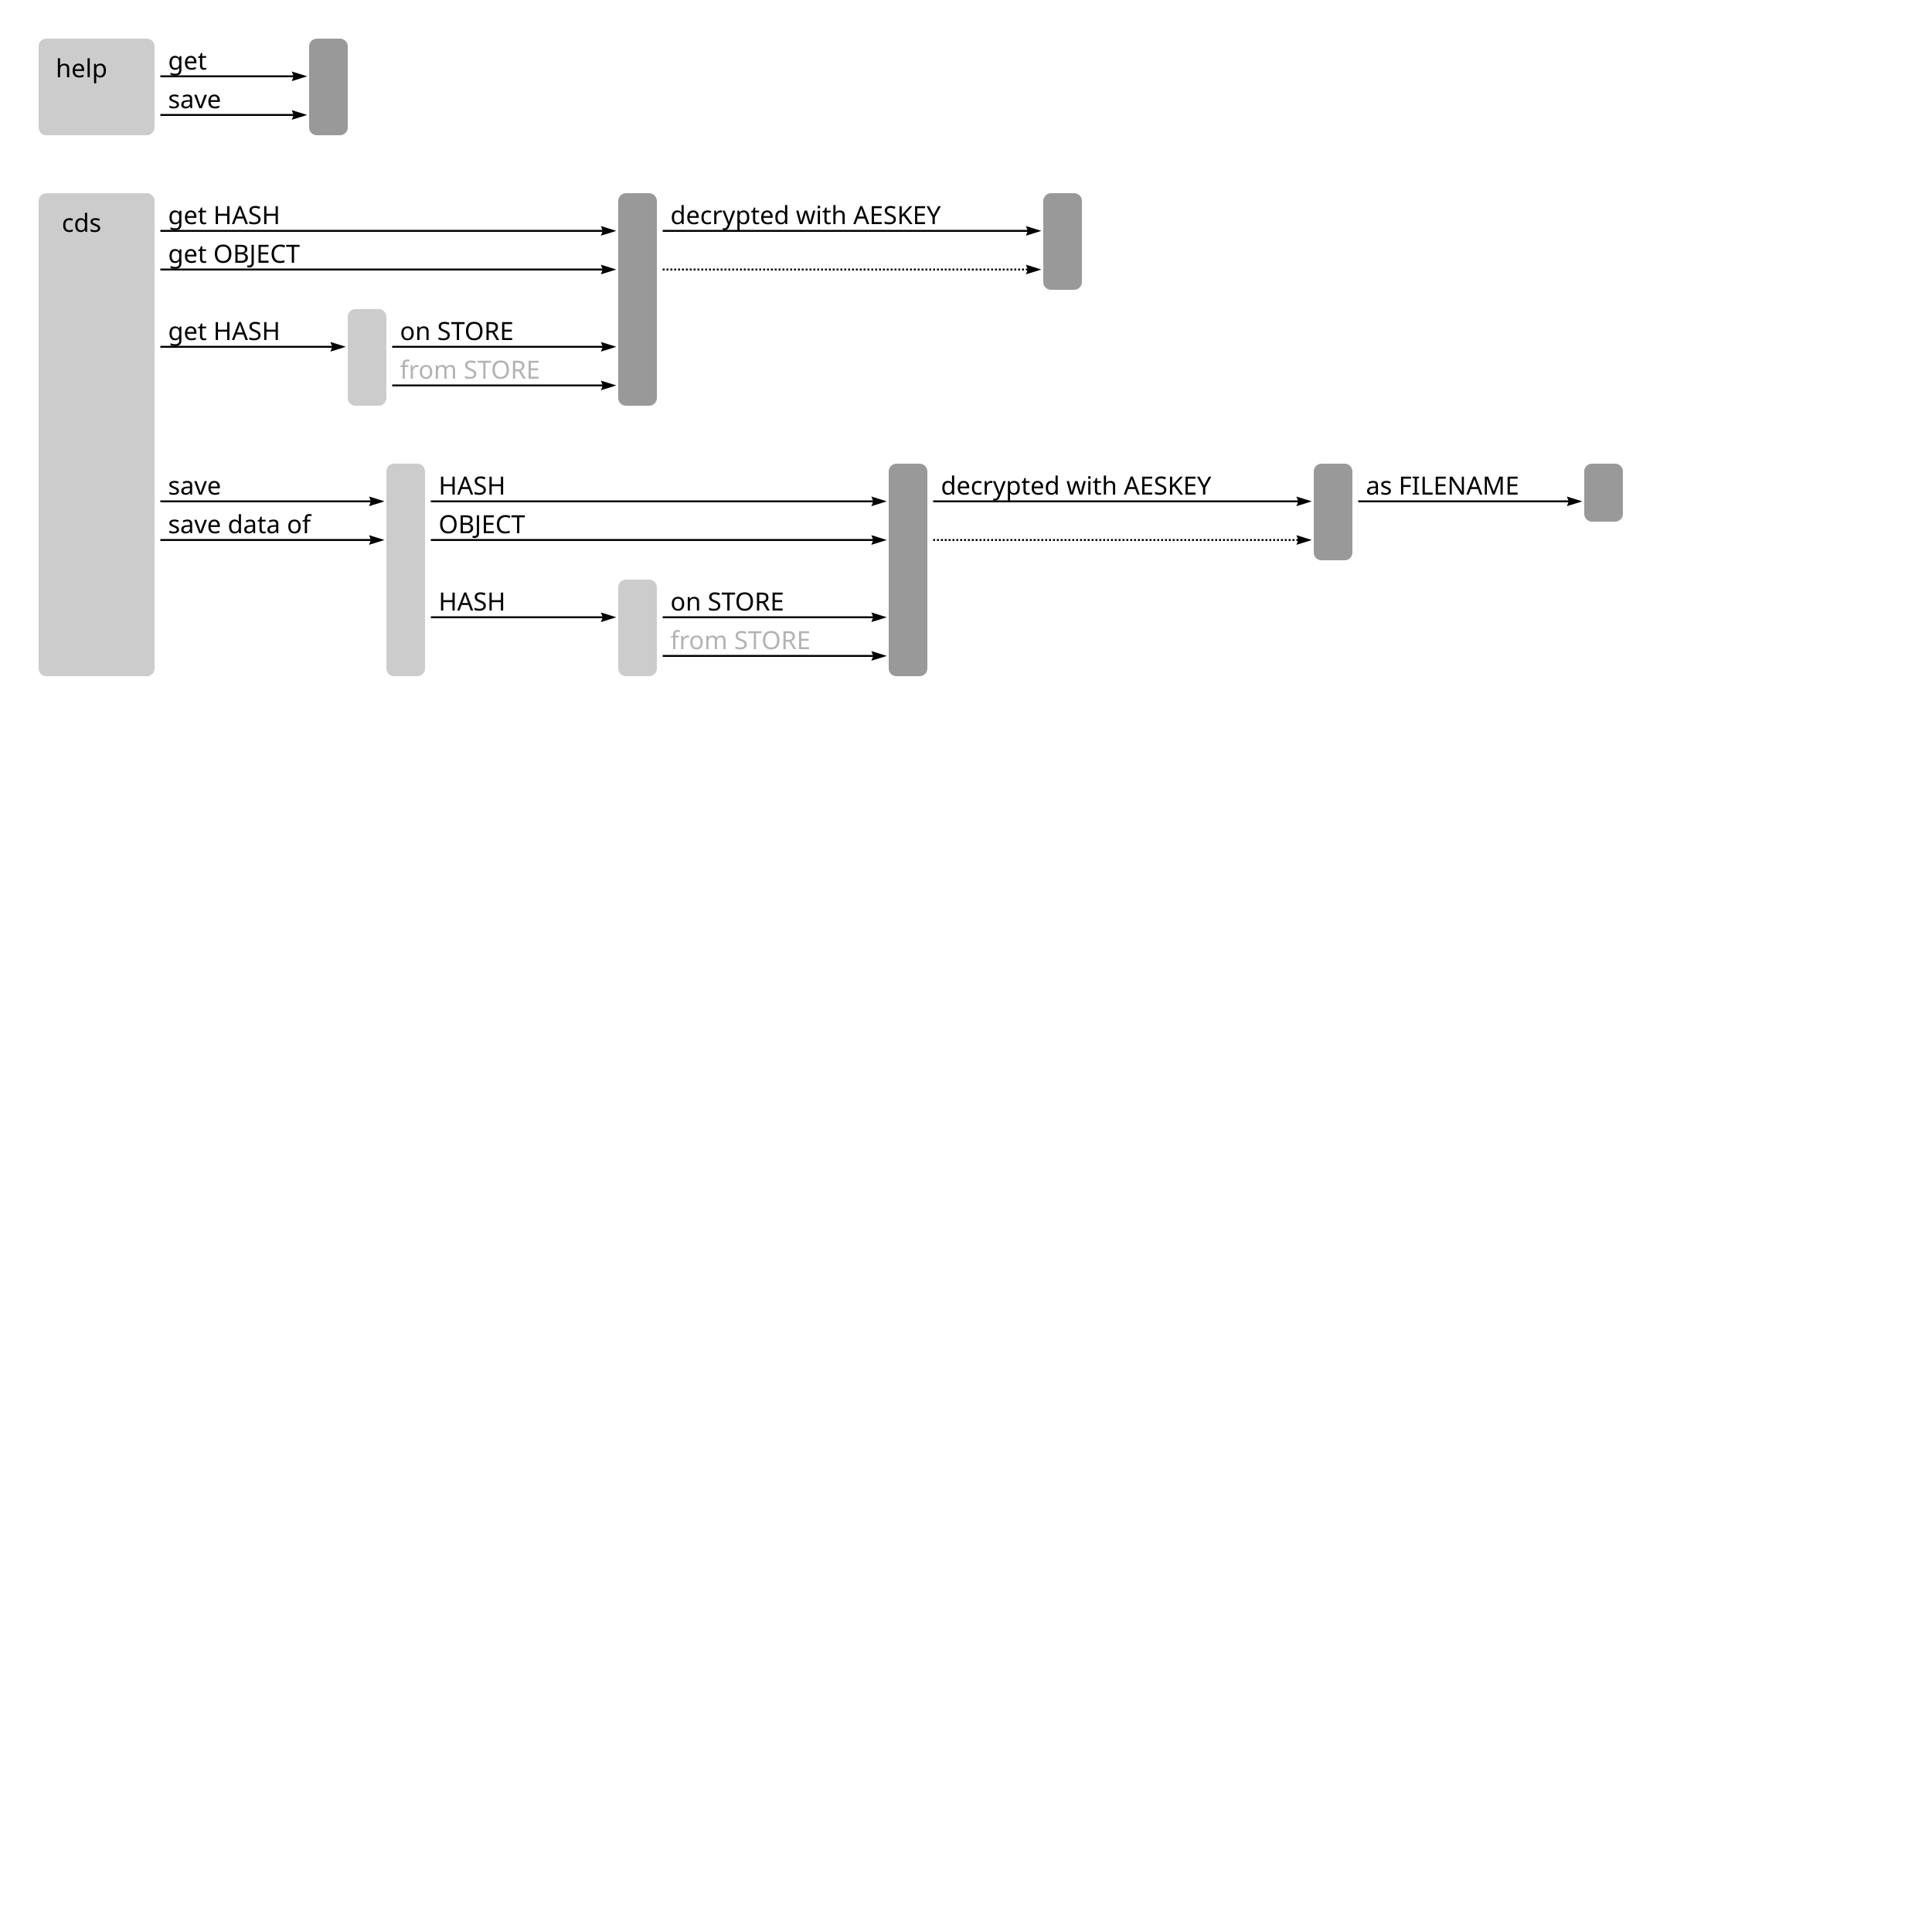
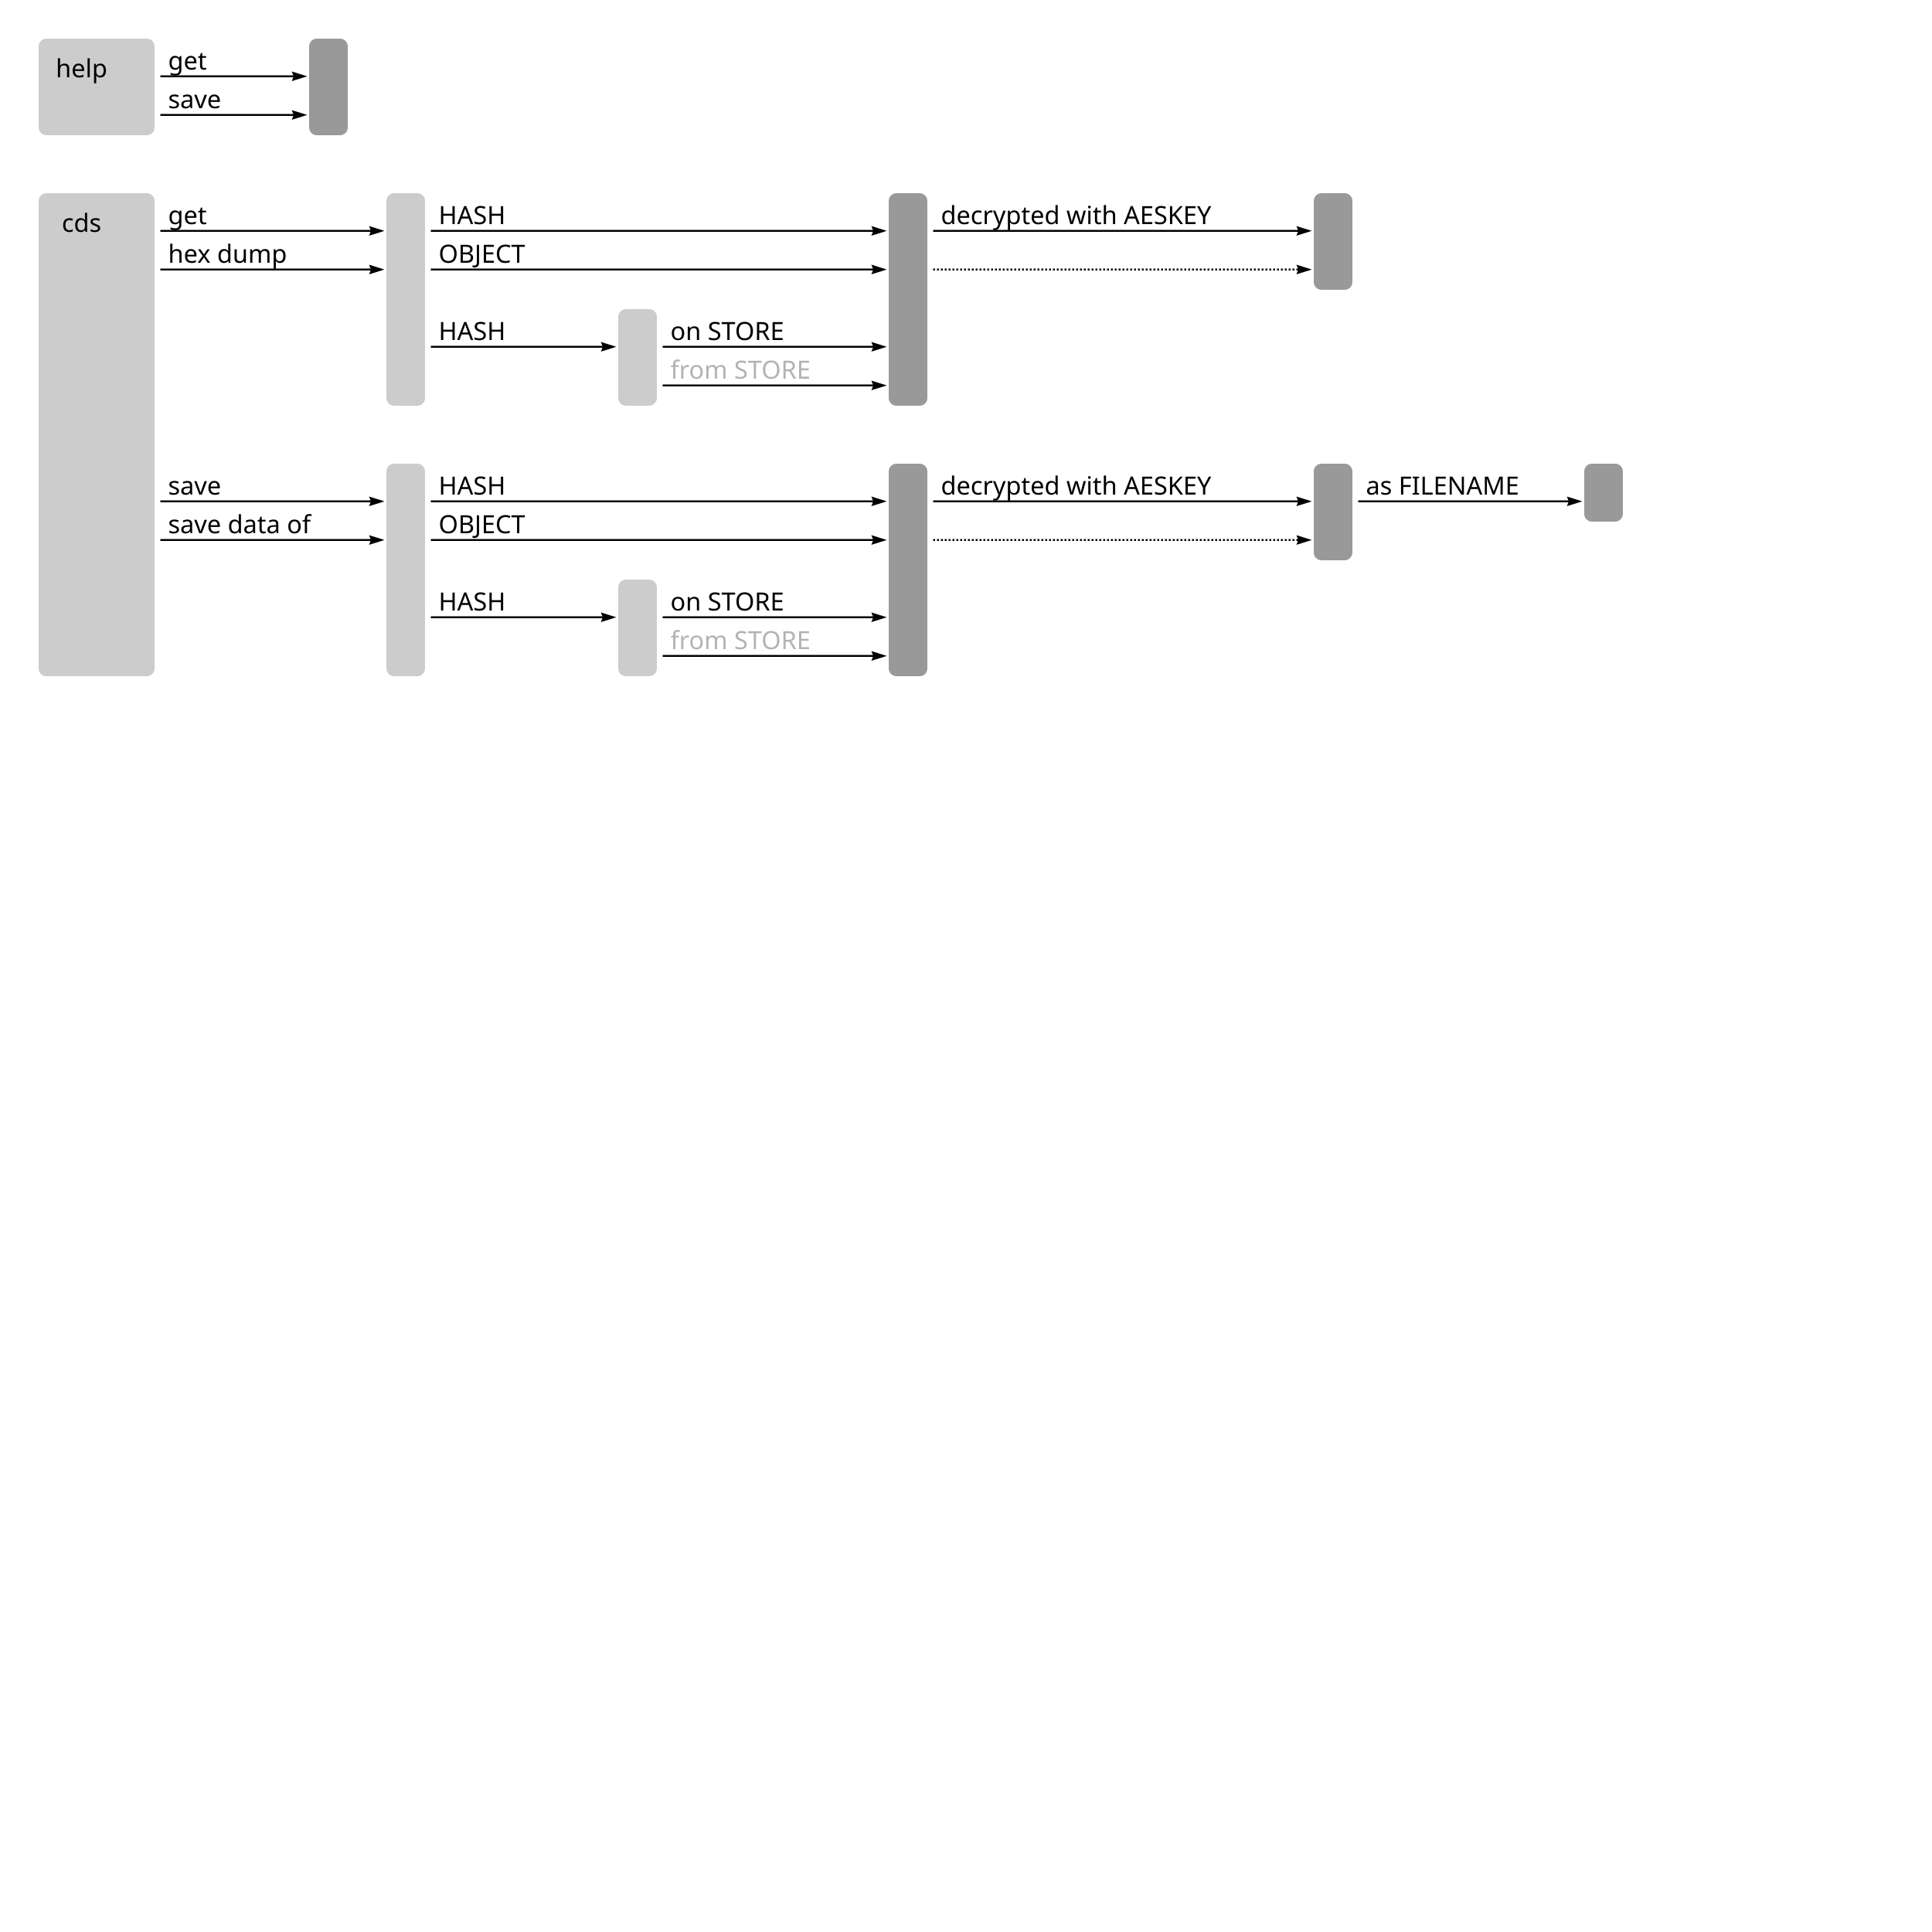
<svg xmlns="http://www.w3.org/2000/svg" width="1000" height="1000" id="svg2" version="1.1">
  <defs id="defs4">
    <marker id="arrow000000" refX="0" refY="0" orient="auto" style="overflow:visible">
      <path style="fill:#000000" d="M -6,2.5 2,0 -6,-2.5 -5,0 Z" id="path2" />
    </marker>
  </defs>
  <g id="layer1">
    <rect rx="4" y="240" x="200" height="110" width="20" id="rect4235" style="fill:#cccccc" />
-     <rect style="fill:#cccccc" id="rect4225" width="20" height="50" x="180" y="160" rx="4" />
-     <rect rx="4" y="100" x="540" height="50" width="20" id="rect3066" style="fill:#999999">
+     <rect style="fill:#cccccc" id="rect4225" width="20" height="50" x="320" y="160" rx="4" />
+     <rect rx="4" y="100" x="680" height="50" width="20" id="rect3066" style="fill:#999999">
      </rect>
-     <rect style="fill:#999999" id="rect4467" width="20" height="110" x="320" y="100" rx="4" />
+     <rect style="fill:#999999" id="rect4467" width="20" height="110" x="460" y="100" rx="4" />
    <rect rx="4" y="100" x="20" height="250" width="60" id="rect4433" style="fill:#cccccc" />
    <text xml:space="preserve" style="line-height:0%;font-family:'Source Sans Pro';-inkscape-font-specification:'Lato Semi-Light';text-align:center;text-anchor:middle;fill:#000000" x="50" y="120" id="text4435">
      <tspan id="tspan4437" x="50" y="120" style="font-size:13px;line-height:1.25">cds</tspan>
    </text>
-     <path id="path4447" d="m 83,119.5 234,0" style="fill:none;marker-end:url(#arrow000000);stroke:#000000;stroke-linecap:butt;stroke-width:1px" />
-     <text id="text4449" y="116" x="87" style="line-height:0%;font-family:'Source Sans Pro';-inkscape-font-specification:'Lato Semi-Light';text-align:start;text-anchor:start;fill:#000000" xml:space="preserve">
-       <tspan y="116" x="87" id="tspan4451" style="font-size:13px;line-height:1.25">get HASH</tspan>
+     <path id="path4447" d="M 223,119.5 H 457" style="fill:none;stroke:#000000;stroke-width:1px;stroke-linecap:butt;marker-end:url(#arrow000000)" />
+     <text id="text4449" y="116" x="227" style="line-height:0%;font-family:'Source Sans Pro';-inkscape-font-specification:'Lato Semi-Light';text-align:start;text-anchor:start;fill:#000000" xml:space="preserve">
+       <tspan y="116" x="227" id="tspan4451" style="font-size:13px;line-height:1.25">HASH</tspan>
    </text>
-     <text id="text4471" y="176" x="207" style="line-height:0%;font-family:'Source Sans Pro';-inkscape-font-specification:'Lato Semi-Light';text-align:start;text-anchor:start;fill:#000000" xml:space="preserve">
-       <tspan y="176" x="207" id="tspan4473" style="font-size:13px;line-height:1.25">on STORE</tspan>
+     <text id="text4471" y="176" x="347" style="line-height:0%;font-family:'Source Sans Pro';-inkscape-font-specification:'Lato Semi-Light';text-align:start;text-anchor:start;fill:#000000" xml:space="preserve">
+       <tspan y="176" x="347" id="tspan4473" style="font-size:13px;line-height:1.25">on STORE</tspan>
    </text>
    <rect style="fill:#cccccc" id="rect3022" width="60" height="50" x="20" y="20" rx="4" />
    <text id="text3024" y="40" x="50" style="line-height:0%;font-family:'Source Sans Pro';-inkscape-font-specification:'Lato Semi-Light';text-align:center;text-anchor:middle;fill:#000000" xml:space="preserve">
      <tspan y="40" x="50" id="tspan3026" style="font-size:13px;line-height:1.25">help</tspan>
    </text>
    <rect style="fill:#999999" id="rect3028" width="20" height="50" x="160" y="20" rx="4">
      </rect>
    <path style="fill:none;marker-end:url(#arrow000000);stroke:#000000;stroke-linecap:butt;stroke-width:1px" d="m 83,39.5 74,0" id="path3030" />
    <text xml:space="preserve" style="line-height:0%;font-family:'Source Sans Pro';-inkscape-font-specification:'Lato Semi-Light';text-align:start;text-anchor:start;fill:#000000" x="87" y="36" id="text3032">
      <tspan id="tspan3036" x="87" y="36" style="font-size:13px;line-height:1.25">get</tspan>
    </text>
-     <path id="path3054" d="m 343,119.5 194,0" style="fill:none;marker-end:url(#arrow000000);stroke:#000000;stroke-linecap:butt;stroke-width:1px" />
-     <text id="text3056" y="116" x="347" style="line-height:0%;font-family:'Source Sans Pro';-inkscape-font-specification:'Lato Semi-Light';text-align:start;text-anchor:start;fill:#000000" xml:space="preserve">
-       <tspan y="116" x="347" id="tspan3060" style="font-size:13px;line-height:1.25">decrypted with AESKEY</tspan>
+     <path id="path3054" d="M 483,119.5 H 677" style="fill:none;stroke:#000000;stroke-width:1px;stroke-linecap:butt;marker-end:url(#arrow000000)" />
+     <text id="text3056" y="116" x="487" style="line-height:0%;font-family:'Source Sans Pro';-inkscape-font-specification:'Lato Semi-Light';text-align:start;text-anchor:start;fill:#000000" xml:space="preserve">
+       <tspan y="116" x="487" id="tspan3060" style="font-size:13px;line-height:1.25">decrypted with AESKEY</tspan>
    </text>
-     <path id="path3064" d="m 343,139.5 194,0" style="fill:none;marker-end:url(#arrow000000);stroke:#000000;stroke-dasharray:1, 1;stroke-dashoffset:0;stroke-linecap:butt;stroke-miterlimit:4;stroke-width:1" />
+     <path id="path3064" d="M 483,139.5 H 677" style="fill:none;stroke:#000000;stroke-width:1;stroke-linecap:butt;stroke-miterlimit:4;stroke-dasharray:1, 1;stroke-dashoffset:0;marker-end:url(#arrow000000)" />
    <rect style="fill:#999999" id="rect3033" width="20" height="50" x="680" y="240" rx="4" />
    <rect style="fill:#cccccc" id="rect3039" width="20" height="50" x="320" y="300" rx="4" />
    <rect rx="4" y="240" x="460" height="110" width="20" id="rect3041" style="fill:#999999" />
    <path style="fill:none;stroke:#000000;stroke-width:1px;stroke-linecap:butt;marker-end:url(#arrow000000)" d="M 83,259.5 H 197" id="path3043" />
    <text xml:space="preserve" style="line-height:0%;font-family:'Source Sans Pro';-inkscape-font-specification:'Lato Semi-Light';text-align:start;text-anchor:start;fill:#000000" x="87" y="256" id="text3045">
      <tspan id="tspan3049" x="87" y="256" style="font-size:13px;line-height:1.25">save</tspan>
    </text>
    <path style="fill:none;stroke:#000000;stroke-width:1px;stroke-linecap:butt;marker-end:url(#arrow000000)" d="M 343,319.5 H 457" id="path3053" />
    <text xml:space="preserve" style="line-height:0%;font-family:'Source Sans Pro';-inkscape-font-specification:'Lato Semi-Light';text-align:start;text-anchor:start;fill:#000000" x="347" y="316" id="text3055">
      <tspan id="tspan3059" x="347" y="316" style="font-size:13px;line-height:1.25">on STORE</tspan>
    </text>
    <rect rx="4" y="240" x="820" height="30" width="20" id="rect3067" style="fill:#999999">
      </rect>
    <path id="path3071" d="M 703,259.5 H 817" style="fill:none;stroke:#000000;stroke-width:1px;stroke-linecap:butt;marker-end:url(#arrow000000)" />
    <text id="text3073" y="256" x="707" style="line-height:0%;font-family:'Source Sans Pro';-inkscape-font-specification:'Lato Semi-Light';text-align:start;text-anchor:start;fill:#000000" xml:space="preserve">
      <tspan y="256" x="707" id="tspan3077" style="font-size:13px;line-height:1.25">as FILENAME</tspan>
    </text>
    <path style="fill:none;stroke:#000000;stroke-width:1px;stroke-linecap:butt;marker-end:url(#arrow000000)" d="M 483,259.5 H 677" id="path3097" />
    <text xml:space="preserve" style="line-height:0%;font-family:'Source Sans Pro';-inkscape-font-specification:'Lato Semi-Light';text-align:start;text-anchor:start;fill:#000000" x="487" y="256" id="text3099">
      <tspan id="tspan3103" x="487" y="256" style="font-size:13px;line-height:1.25">decrypted with AESKEY</tspan>
    </text>
    <path style="fill:none;stroke:#000000;stroke-width:1;stroke-linecap:butt;stroke-miterlimit:4;stroke-dasharray:1, 1;stroke-dashoffset:0;marker-end:url(#arrow000000)" d="M 483,279.5 H 677" id="path3107" />
    <path id="path3109" d="M 83,279.5 H 197" style="fill:none;stroke:#000000;stroke-width:1px;stroke-linecap:butt;marker-end:url(#arrow000000)" />
    <text id="text3111" y="276" x="87" style="line-height:0%;font-family:'Source Sans Pro';-inkscape-font-specification:'Lato Semi-Light';text-align:start;text-anchor:start;fill:#000000" xml:space="preserve">
      <tspan y="276" x="87" id="tspan3115" style="font-size:13px;line-height:1.25">save data of</tspan>
    </text>
-     <path style="fill:none;marker-end:url(#arrow000000);stroke:#000000;stroke-linecap:butt;stroke-width:1px" d="m 83,179.5 94,0" id="path4217" />
-     <text xml:space="preserve" style="line-height:0%;font-family:'Source Sans Pro';-inkscape-font-specification:'Lato Semi-Light';text-align:start;text-anchor:start;fill:#000000" x="87" y="176" id="text4219">
-       <tspan id="tspan4223" x="87" y="176" style="font-size:13px;line-height:1.25">get HASH</tspan>
+     <path style="fill:none;stroke:#000000;stroke-width:1px;stroke-linecap:butt;marker-end:url(#arrow000000)" d="m 223,179.5 h 94" id="path4217" />
+     <text xml:space="preserve" style="line-height:0%;font-family:'Source Sans Pro';-inkscape-font-specification:'Lato Semi-Light';text-align:start;text-anchor:start;fill:#000000" x="227" y="176" id="text4219">
+       <tspan id="tspan4223" x="227" y="176" style="font-size:13px;line-height:1.25">HASH</tspan>
    </text>
-     <path id="path4469" d="m 203,179.5 114,0" style="fill:none;marker-end:url(#arrow000000);stroke:#000000;stroke-linecap:butt;stroke-width:1px" />
+     <path id="path4469" d="M 343,179.5 H 457" style="fill:none;stroke:#000000;stroke-width:1px;stroke-linecap:butt;marker-end:url(#arrow000000)" />
    <path id="path4227" d="m 223,319.5 h 94" style="fill:none;stroke:#000000;stroke-width:1px;stroke-linecap:butt;marker-end:url(#arrow000000)" />
    <text id="text4229" y="316" x="227" style="line-height:0%;font-family:'Source Sans Pro';-inkscape-font-specification:'Lato Semi-Light';text-align:start;text-anchor:start;fill:#000000" xml:space="preserve">
      <tspan y="316" x="227" id="tspan4233" style="font-size:13px;line-height:1.25">HASH</tspan>
    </text>
    <path style="fill:none;stroke:#000000;stroke-width:1px;stroke-linecap:butt;marker-end:url(#arrow000000)" d="M 223,259.5 H 457" id="path4237" />
    <text xml:space="preserve" style="line-height:0%;font-family:'Source Sans Pro';-inkscape-font-specification:'Lato Semi-Light';text-align:start;text-anchor:start;fill:#000000" x="227" y="256" id="text4239">
      <tspan id="tspan4243" x="227" y="256" style="font-size:13px;line-height:1.25">HASH</tspan>
    </text>
    <path id="path4245" d="m 83,59.5 74,0" style="fill:none;marker-end:url(#arrow000000);stroke:#000000;stroke-linecap:butt;stroke-width:1px" />
    <text id="text4247" y="56" x="87" style="line-height:0%;font-family:'Source Sans Pro';-inkscape-font-specification:'Lato Semi-Light';text-align:start;text-anchor:start;fill:#000000" xml:space="preserve">
      <tspan y="56" x="87" id="tspan4249" style="font-size:13px;line-height:1.25">save</tspan>
    </text>
    <path id="path4251" d="M 223,279.5 H 457" style="fill:none;stroke:#000000;stroke-width:1px;stroke-linecap:butt;marker-end:url(#arrow000000)" />
    <text id="text4253" y="276" x="227" style="line-height:0%;font-family:'Source Sans Pro';-inkscape-font-specification:'Lato Semi-Light';text-align:start;text-anchor:start;fill:#000000" xml:space="preserve">
      <tspan y="276" x="227" id="tspan4257" style="font-size:13px;line-height:1.25">OBJECT</tspan>
    </text>
-     <path style="fill:none;marker-end:url(#arrow000000);stroke:#000000;stroke-linecap:butt;stroke-width:1px" d="m 83,139.5 234,0" id="path4215" />
-     <text xml:space="preserve" style="line-height:0%;font-family:'Source Sans Pro';-inkscape-font-specification:'Lato Semi-Light';text-align:start;text-anchor:start;fill:#000000" x="87" y="136" id="text4217">
-       <tspan id="tspan4221" x="87" y="136" style="font-size:13px;line-height:1.25">get OBJECT</tspan>
+     <path style="fill:none;stroke:#000000;stroke-width:1px;stroke-linecap:butt;marker-end:url(#arrow000000)" d="M 223,139.5 H 457" id="path4215" />
+     <text xml:space="preserve" style="line-height:0%;font-family:'Source Sans Pro';-inkscape-font-specification:'Lato Semi-Light';text-align:start;text-anchor:start;fill:#000000" x="227" y="136" id="text4217">
+       <tspan id="tspan4221" x="227" y="136" style="font-size:13px;line-height:1.25">OBJECT</tspan>
    </text>
-     <text xml:space="preserve" style="line-height:0%;font-family:'Source Sans Pro';-inkscape-font-specification:'Lato Semi-Light';text-align:start;text-anchor:start;fill:#b3b3b3" x="207" y="196" id="text902">
-       <tspan style="font-size:13px;line-height:1.25;fill:#b3b3b3" id="tspan900" x="207" y="196">from STORE</tspan>
+     <text xml:space="preserve" style="line-height:0%;font-family:'Source Sans Pro';-inkscape-font-specification:'Lato Semi-Light';text-align:start;text-anchor:start;fill:#b3b3b3" x="347" y="196" id="text902">
+       <tspan style="font-size:13px;line-height:1.25;fill:#b3b3b3" id="tspan900" x="347" y="196">from STORE</tspan>
    </text>
-     <path style="fill:none;stroke:#000000;stroke-width:1px;stroke-linecap:butt;marker-end:url(#arrow000000)" d="M 203,199.5 H 317" id="path904" />
+     <path style="fill:none;stroke:#000000;stroke-width:1px;stroke-linecap:butt;marker-end:url(#arrow000000)" d="M 343,199.5 H 457" id="path904" />
    <path id="path906" d="M 343,339.5 H 457" style="fill:none;stroke:#000000;stroke-width:1px;stroke-linecap:butt;marker-end:url(#arrow000000)" />
    <text id="text912" y="336" x="347" style="line-height:0%;font-family:'Source Sans Pro';-inkscape-font-specification:'Lato Semi-Light';text-align:start;text-anchor:start;fill:#b3b3b3" xml:space="preserve">
      <tspan style="font-size:13px;line-height:1.25;fill:#b3b3b3" y="336" x="347" id="tspan910">from STORE</tspan>
    </text>
+     <rect rx="4" y="100" x="200" height="110" width="20" id="rect924" style="fill:#cccccc" />
+     <path style="fill:none;stroke:#000000;stroke-width:1px;stroke-linecap:butt;marker-end:url(#arrow000000)" d="M 83,119.5 H 197" id="path926" />
+     <text xml:space="preserve" style="line-height:0%;font-family:'Source Sans Pro';-inkscape-font-specification:'Lato Semi-Light';text-align:start;text-anchor:start;fill:#000000" x="87" y="116" id="text932">
+       <tspan id="tspan930" x="87" y="116" style="font-size:13px;line-height:1.25">get</tspan>
+     </text>
+     <path style="fill:none;stroke:#000000;stroke-width:1px;stroke-linecap:butt;marker-end:url(#arrow000000)" d="M 83,139.5 H 197" id="path934" />
+     <text xml:space="preserve" style="line-height:0%;font-family:'Source Sans Pro';-inkscape-font-specification:'Lato Semi-Light';text-align:start;text-anchor:start;fill:#000000" x="87" y="136" id="text940">
+       <tspan id="tspan938" x="87" y="136" style="font-size:13px;line-height:1.25">hex dump</tspan>
+     </text>
  </g>
</svg>
